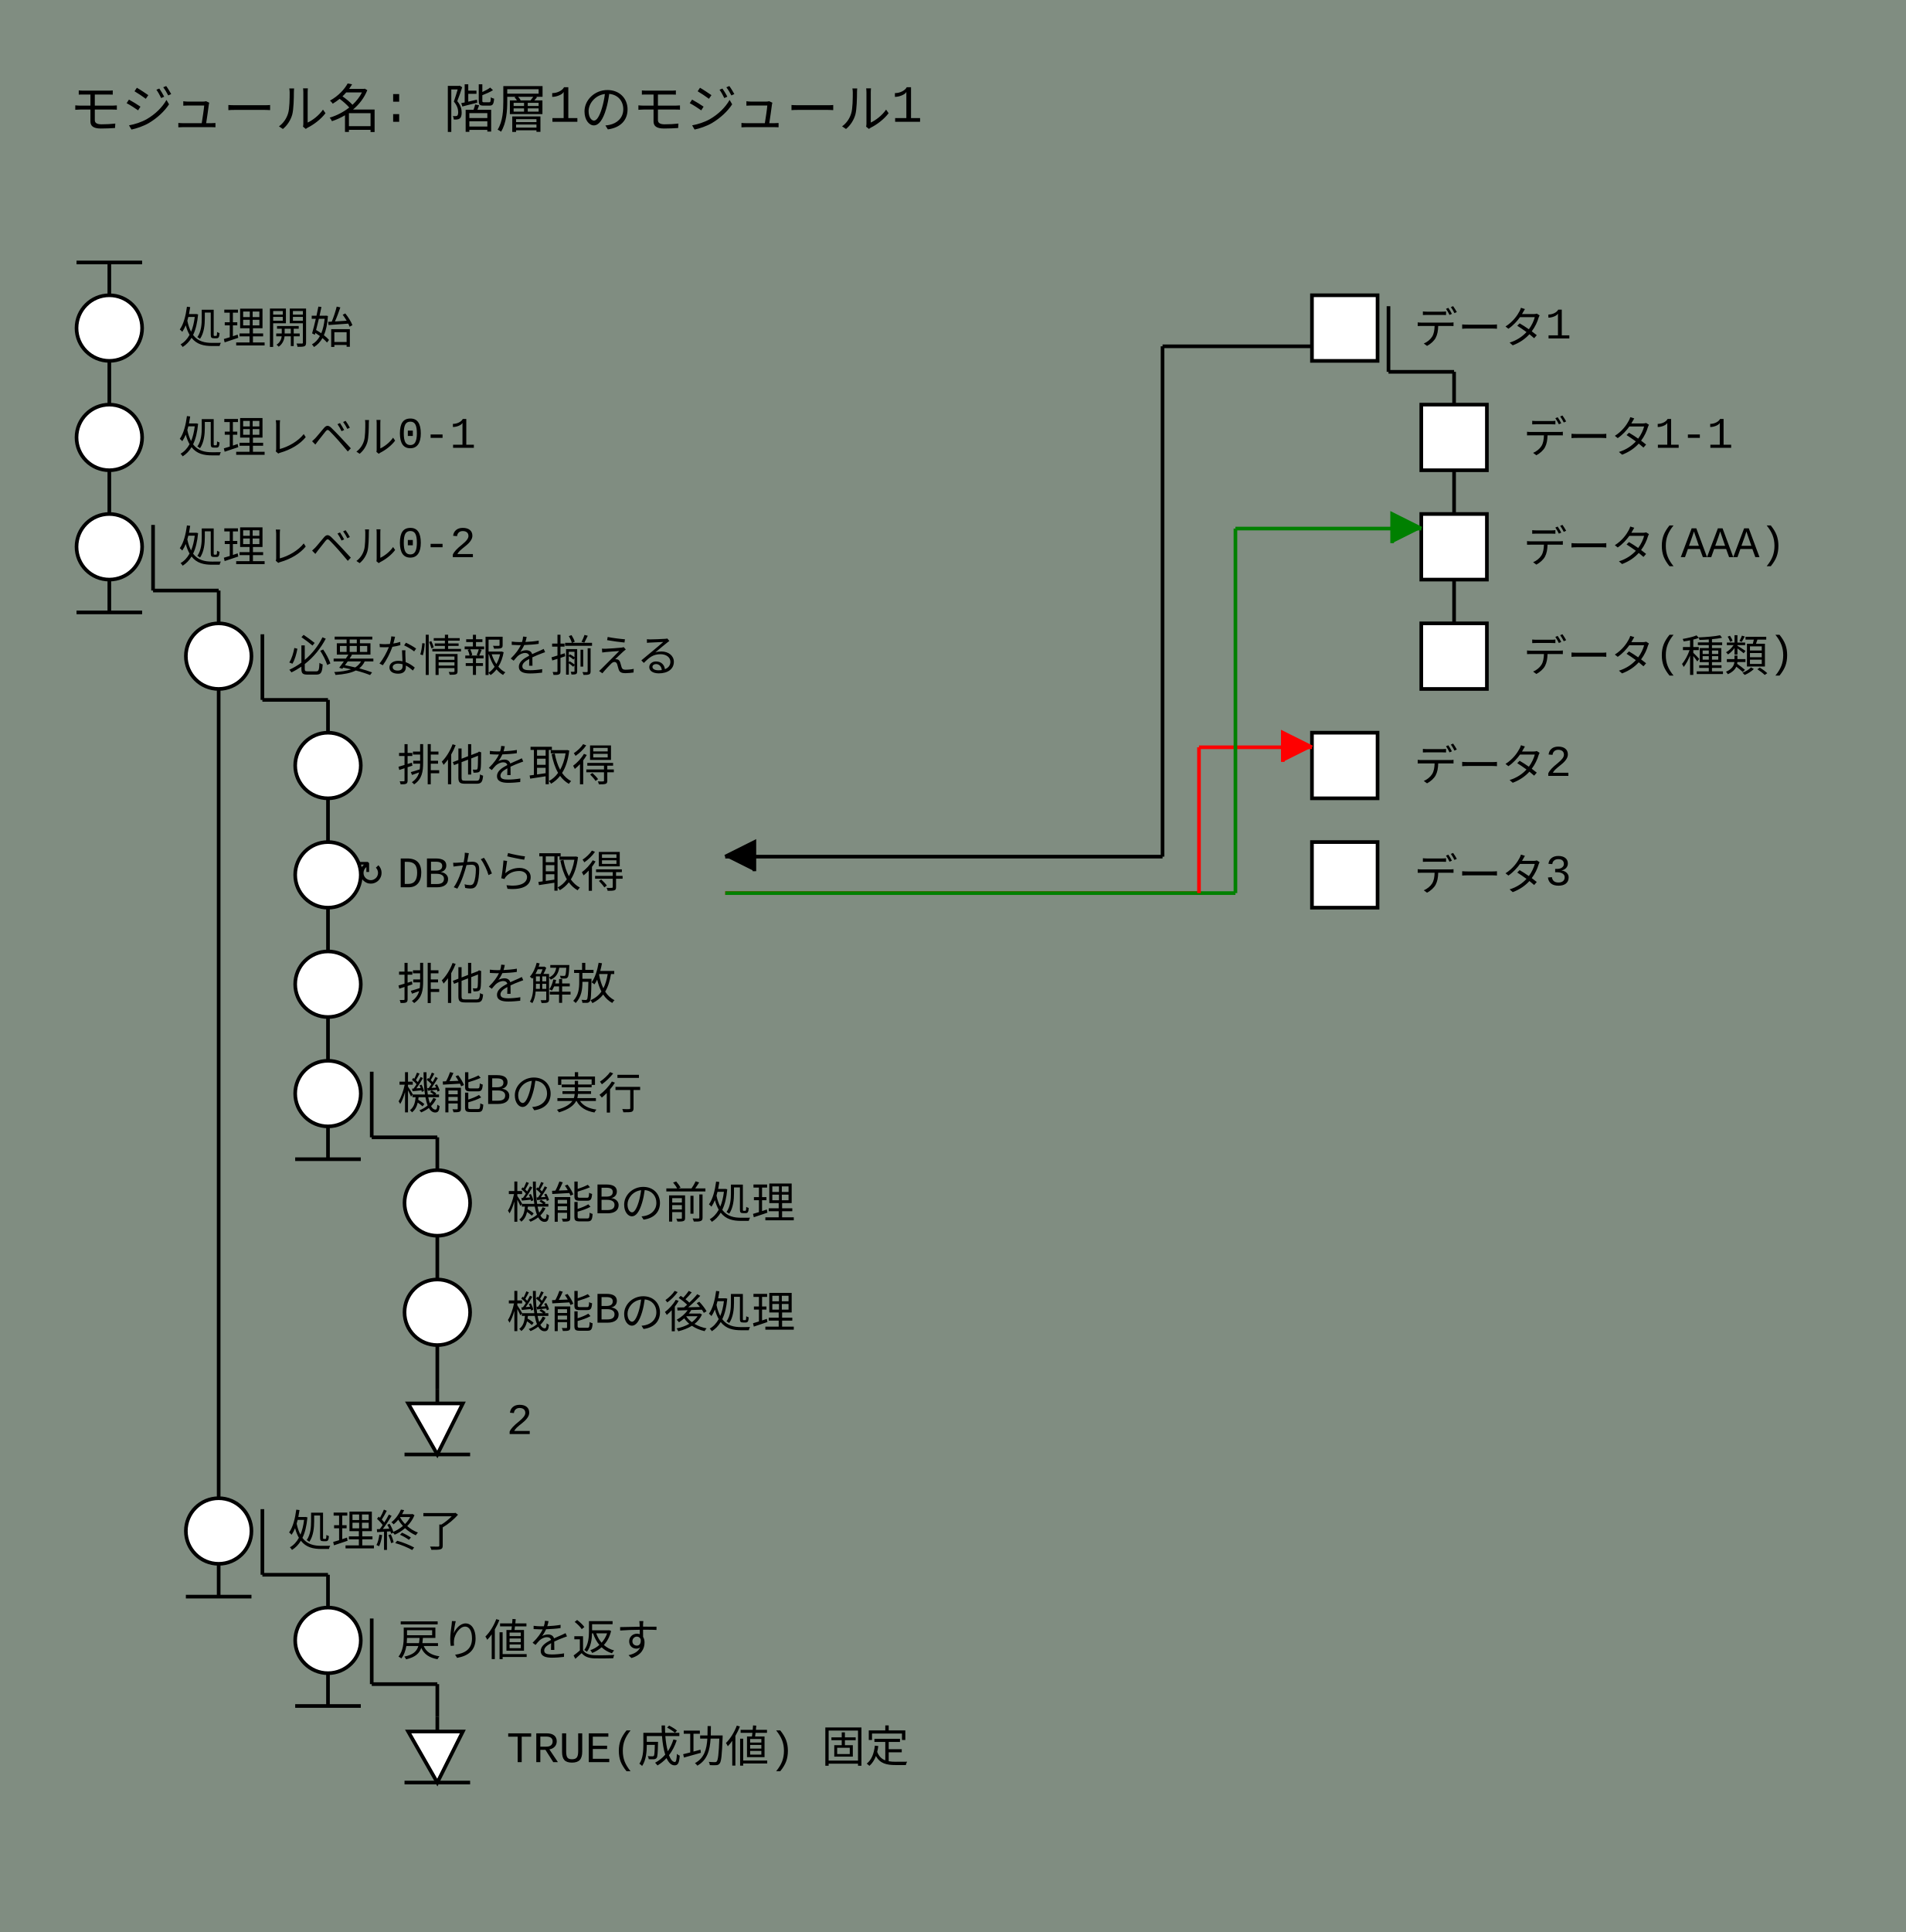
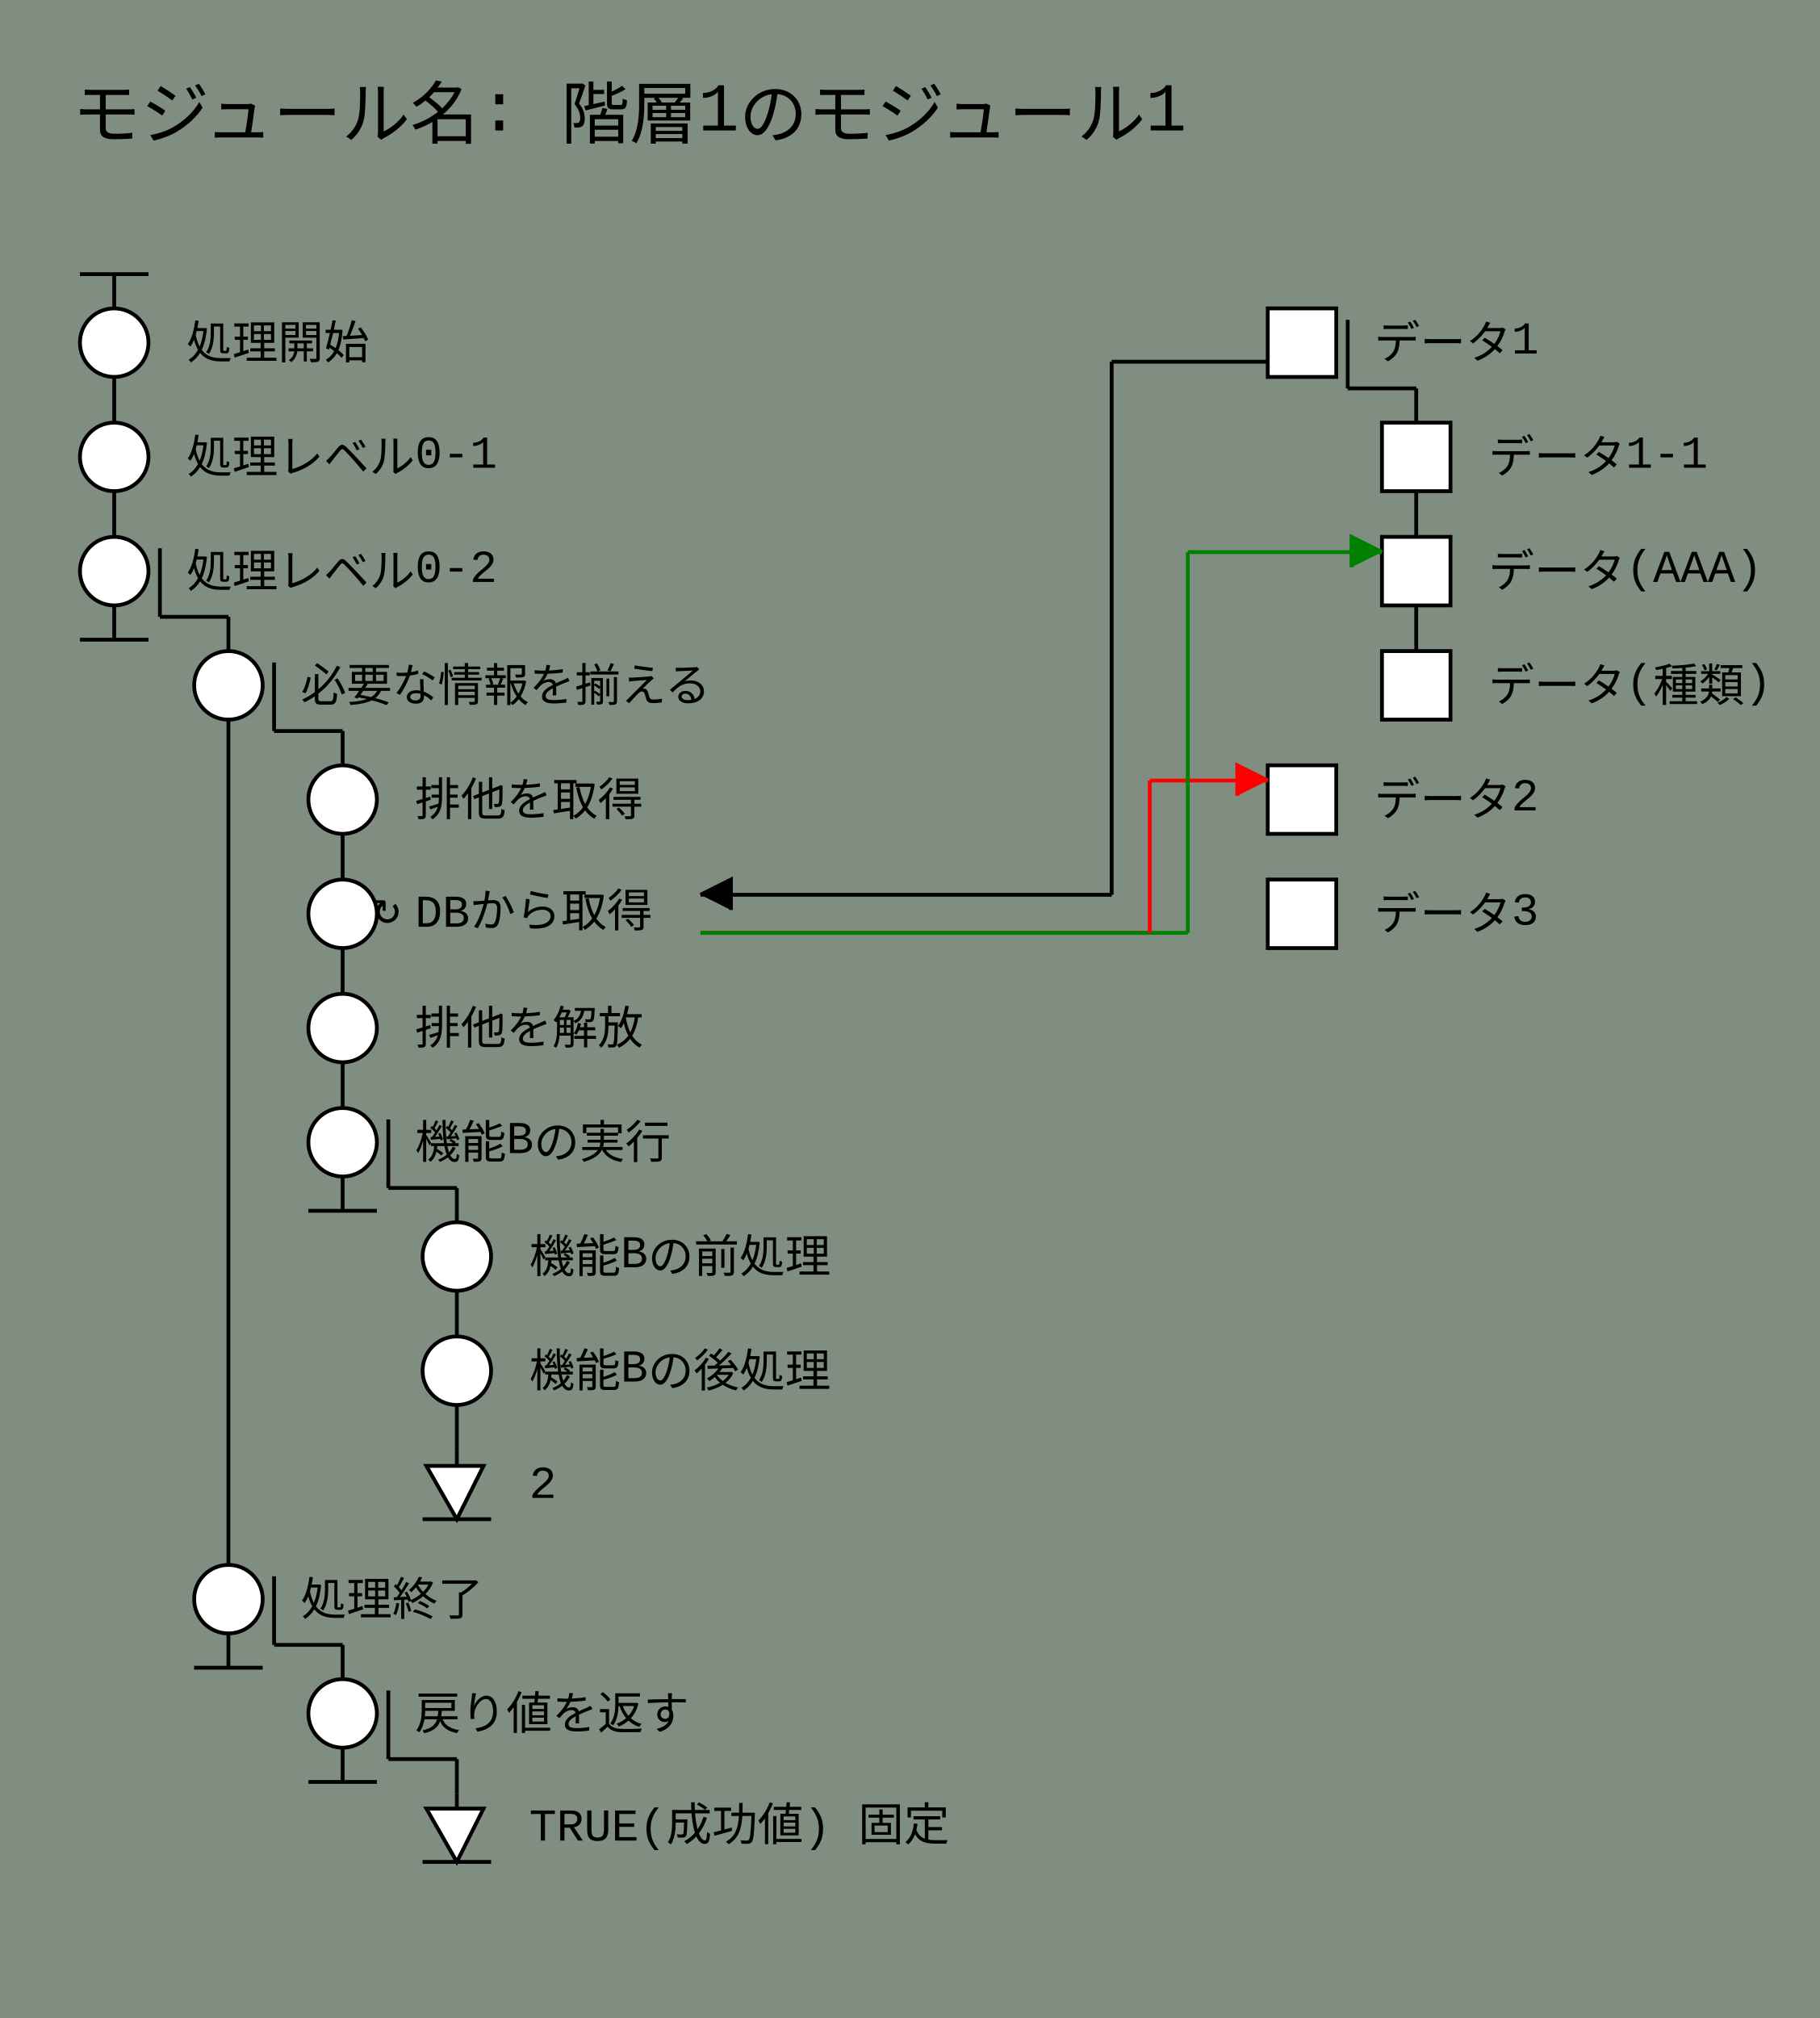
- <svg xmlns="http://www.w3.org/2000/svg" width="523" height="530" style="background-color: #808d81">
-   <rect x="0" y="0" width="523" height="530" fill="#808d81" stroke="#808d81" />
-   <text x="19" y="30" text-anchor="start" dominant-baseline="middle" font-family="Consolas, Meiryo UI, Courier New, monospace" font-size="120%" rotate="0">モジュール名: 階層1のモジュール1</text>
+ <svg xmlns="http://www.w3.org/2000/svg" width="478" height="530" style="background-color: #808d81">
+   <rect x="0" y="0" width="478" height="530" fill="#808d81" stroke="#808d81" />
+   <text x="19" y="30" text-anchor="start" dominant-baseline="middle" font-family="Consolas, Courier New, monospace" font-size="18px" rotate="0">モジュール名: 階層1のモジュール1</text>
  <circle cx="30" cy="90" r="9" fill="white" stroke="black" />
-   <text x="49" y="90" text-anchor="start" dominant-baseline="middle" font-family="Consolas, Meiryo UI, Courier New, monospace" font-size="100%" rotate="0">処理開始</text>
+   <text x="49" y="90" text-anchor="start" dominant-baseline="middle" font-family="Consolas, Courier New, monospace" font-size="12px" rotate="0">処理開始</text>
  <line x1="30" y1="72" x2="30" y2="81" stroke="black" />
  <line x1="21" y1="72" x2="39" y2="72" stroke="black" />
  <circle cx="30" cy="120" r="9" fill="white" stroke="black" />
-   <text x="49" y="120" text-anchor="start" dominant-baseline="middle" font-family="Consolas, Meiryo UI, Courier New, monospace" font-size="100%" rotate="0">処理レベル0-1</text>
+   <text x="49" y="120" text-anchor="start" dominant-baseline="middle" font-family="Consolas, Courier New, monospace" font-size="12px" rotate="0">処理レベル0-1</text>
  <line x1="30" y1="99" x2="30" y2="111" stroke="black" />
  <circle cx="30" cy="150" r="9" fill="white" stroke="black" />
-   <text x="49" y="150" text-anchor="start" dominant-baseline="middle" font-family="Consolas, Meiryo UI, Courier New, monospace" font-size="100%" rotate="0">処理レベル0-2</text>
+   <text x="49" y="150" text-anchor="start" dominant-baseline="middle" font-family="Consolas, Courier New, monospace" font-size="12px" rotate="0">処理レベル0-2</text>
  <line x1="30" y1="129" x2="30" y2="141" stroke="black" />
  <line x1="30" y1="159" x2="30" y2="168" stroke="black" />
  <line x1="21" y1="168" x2="39" y2="168" stroke="black" />
  <circle cx="60" cy="180" r="9" fill="white" stroke="black" />
-   <text x="79" y="180" text-anchor="start" dominant-baseline="middle" font-family="Consolas, Meiryo UI, Courier New, monospace" font-size="100%" rotate="0">必要な情報を揃える</text>
+   <text x="79" y="180" text-anchor="start" dominant-baseline="middle" font-family="Consolas, Courier New, monospace" font-size="12px" rotate="0">必要な情報を揃える</text>
  <line x1="60" y1="162" x2="60" y2="171" stroke="black" />
  <line x1="42" y1="162" x2="60" y2="162" stroke="black" />
  <line x1="42" y1="144" x2="42" y2="162" stroke="black" />
  <circle cx="90" cy="210" r="9" fill="white" stroke="black" />
-   <text x="109" y="210" text-anchor="start" dominant-baseline="middle" font-family="Consolas, Meiryo UI, Courier New, monospace" font-size="100%" rotate="0">排他を取得</text>
+   <text x="109" y="210" text-anchor="start" dominant-baseline="middle" font-family="Consolas, Courier New, monospace" font-size="12px" rotate="0">排他を取得</text>
  <line x1="90" y1="192" x2="90" y2="201" stroke="black" />
  <line x1="72" y1="192" x2="90" y2="192" stroke="black" />
  <line x1="72" y1="174" x2="72" y2="192" stroke="black" />
  <circle cx="90" cy="240" r="9" fill="white" stroke="black" />
-   <text x="98" y="239" text-anchor="start" dominant-baseline="middle" font-family="Consolas, Meiryo UI, Courier New, monospace" font-size="100%" rotate="240">↻</text>
-   <text x="109" y="240" text-anchor="start" dominant-baseline="middle" font-family="Consolas, Meiryo UI, Courier New, monospace" font-size="100%" rotate="0">DBから取得</text>
+   <text x="98" y="239" text-anchor="start" dominant-baseline="middle" font-family="Consolas, Courier New, monospace" font-size="12px" rotate="240">↻</text>
+   <text x="109" y="240" text-anchor="start" dominant-baseline="middle" font-family="Consolas, Courier New, monospace" font-size="12px" rotate="0">DBから取得</text>
  <line x1="90" y1="219" x2="90" y2="231" stroke="black" />
  <circle cx="90" cy="270" r="9" fill="white" stroke="black" />
-   <text x="109" y="270" text-anchor="start" dominant-baseline="middle" font-family="Consolas, Meiryo UI, Courier New, monospace" font-size="100%" rotate="0">排他を解放</text>
+   <text x="109" y="270" text-anchor="start" dominant-baseline="middle" font-family="Consolas, Courier New, monospace" font-size="12px" rotate="0">排他を解放</text>
  <line x1="90" y1="249" x2="90" y2="261" stroke="black" />
  <circle cx="90" cy="300" r="9" fill="white" stroke="black" />
-   <text x="109" y="300" text-anchor="start" dominant-baseline="middle" font-family="Consolas, Meiryo UI, Courier New, monospace" font-size="100%" rotate="0">機能Bの実行</text>
+   <text x="109" y="300" text-anchor="start" dominant-baseline="middle" font-family="Consolas, Courier New, monospace" font-size="12px" rotate="0">機能Bの実行</text>
  <line x1="90" y1="279" x2="90" y2="291" stroke="black" />
  <line x1="90" y1="309" x2="90" y2="318" stroke="black" />
  <line x1="81" y1="318" x2="99" y2="318" stroke="black" />
  <circle cx="120" cy="330" r="9" fill="white" stroke="black" />
-   <text x="139" y="330" text-anchor="start" dominant-baseline="middle" font-family="Consolas, Meiryo UI, Courier New, monospace" font-size="100%" rotate="0">機能Bの前処理</text>
+   <text x="139" y="330" text-anchor="start" dominant-baseline="middle" font-family="Consolas, Courier New, monospace" font-size="12px" rotate="0">機能Bの前処理</text>
  <line x1="120" y1="312" x2="120" y2="321" stroke="black" />
  <line x1="102" y1="312" x2="120" y2="312" stroke="black" />
  <line x1="102" y1="294" x2="102" y2="312" stroke="black" />
  <circle cx="120" cy="360" r="9" fill="white" stroke="black" />
-   <text x="139" y="360" text-anchor="start" dominant-baseline="middle" font-family="Consolas, Meiryo UI, Courier New, monospace" font-size="100%" rotate="0">機能Bの後処理</text>
+   <text x="139" y="360" text-anchor="start" dominant-baseline="middle" font-family="Consolas, Courier New, monospace" font-size="12px" rotate="0">機能Bの後処理</text>
  <line x1="120" y1="339" x2="120" y2="351" stroke="black" />
  <line x1="120" y1="381" x2="120" y2="390" stroke="black" />
  <polygon points="120 399 112 385 127 385" fill="white" stroke="black" />
  <line x1="111" y1="399" x2="129" y2="399" stroke="black" />
-   <text x="139" y="390" text-anchor="start" dominant-baseline="middle" font-family="Consolas, Meiryo UI, Courier New, monospace" font-size="100%" rotate="0">2</text>
+   <text x="139" y="390" text-anchor="start" dominant-baseline="middle" font-family="Consolas, Courier New, monospace" font-size="12px" rotate="0">2</text>
  <line x1="120" y1="369" x2="120" y2="381" stroke="black" />
  <circle cx="60" cy="420" r="9" fill="white" stroke="black" />
-   <text x="79" y="420" text-anchor="start" dominant-baseline="middle" font-family="Consolas, Meiryo UI, Courier New, monospace" font-size="100%" rotate="0">処理終了</text>
+   <text x="79" y="420" text-anchor="start" dominant-baseline="middle" font-family="Consolas, Courier New, monospace" font-size="12px" rotate="0">処理終了</text>
  <line x1="60" y1="189" x2="60" y2="411" stroke="black" />
  <line x1="60" y1="429" x2="60" y2="438" stroke="black" />
  <line x1="51" y1="438" x2="69" y2="438" stroke="black" />
  <circle cx="90" cy="450" r="9" fill="white" stroke="black" />
-   <text x="109" y="450" text-anchor="start" dominant-baseline="middle" font-family="Consolas, Meiryo UI, Courier New, monospace" font-size="100%" rotate="0">戻り値を返す</text>
+   <text x="109" y="450" text-anchor="start" dominant-baseline="middle" font-family="Consolas, Courier New, monospace" font-size="12px" rotate="0">戻り値を返す</text>
  <line x1="90" y1="459" x2="90" y2="468" stroke="black" />
  <line x1="81" y1="468" x2="99" y2="468" stroke="black" />
  <line x1="90" y1="432" x2="90" y2="441" stroke="black" />
  <line x1="72" y1="432" x2="90" y2="432" stroke="black" />
  <line x1="72" y1="414" x2="72" y2="432" stroke="black" />
  <line x1="120" y1="471" x2="120" y2="480" stroke="black" />
  <polygon points="120 489 112 475 127 475" fill="white" stroke="black" />
  <line x1="111" y1="489" x2="129" y2="489" stroke="black" />
-   <text x="139" y="480" text-anchor="start" dominant-baseline="middle" font-family="Consolas, Meiryo UI, Courier New, monospace" font-size="100%" rotate="0">TRUE(成功値) 固定</text>
+   <text x="139" y="480" text-anchor="start" dominant-baseline="middle" font-family="Consolas, Courier New, monospace" font-size="12px" rotate="0">TRUE(成功値) 固定</text>
  <line x1="120" y1="462" x2="120" y2="471" stroke="black" />
  <line x1="102" y1="462" x2="120" y2="462" stroke="black" />
  <line x1="102" y1="444" x2="102" y2="462" stroke="black" />
-   <line x1="199" y1="235" x2="319" y2="235" stroke="black" />
-   <path d="M 199 235 L 207 231 L 207 239" stroke="black" fill="black" />
-   <line x1="199" y1="245" x2="329" y2="245" stroke="red" />
-   <line x1="199" y1="245" x2="339" y2="245" stroke="green" />
-   <rect x="360" y="81" width="18" height="18" fill="white" stroke="black" />
-   <text x="388" y="90" text-anchor="start" dominant-baseline="middle" font-family="Consolas, Meiryo UI, Courier New, monospace" font-size="100%" rotate="0">データ1</text>
-   <rect x="390" y="111" width="18" height="18" fill="white" stroke="black" />
-   <text x="418" y="120" text-anchor="start" dominant-baseline="middle" font-family="Consolas, Meiryo UI, Courier New, monospace" font-size="100%" rotate="0">データ1-1</text>
-   <line x1="399" y1="102" x2="399" y2="111" stroke="black" />
-   <line x1="381" y1="102" x2="399" y2="102" stroke="black" />
-   <line x1="381" y1="84" x2="381" y2="102" stroke="black" />
-   <rect x="390" y="141" width="18" height="18" fill="white" stroke="black" />
-   <text x="418" y="150" text-anchor="start" dominant-baseline="middle" font-family="Consolas, Meiryo UI, Courier New, monospace" font-size="100%" rotate="0">データ(AAA)</text>
-   <line x1="399" y1="129" x2="399" y2="141" stroke="black" />
-   <rect x="390" y="171" width="18" height="18" fill="white" stroke="black" />
-   <text x="418" y="180" text-anchor="start" dominant-baseline="middle" font-family="Consolas, Meiryo UI, Courier New, monospace" font-size="100%" rotate="0">データ(種類)</text>
-   <line x1="399" y1="159" x2="399" y2="171" stroke="black" />
-   <rect x="360" y="201" width="18" height="18" fill="white" stroke="black" />
-   <text x="388" y="210" text-anchor="start" dominant-baseline="middle" font-family="Consolas, Meiryo UI, Courier New, monospace" font-size="100%" rotate="0">データ2</text>
-   <rect x="360" y="231" width="18" height="18" fill="white" stroke="black" />
-   <text x="388" y="240" text-anchor="start" dominant-baseline="middle" font-family="Consolas, Meiryo UI, Courier New, monospace" font-size="100%" rotate="0">データ3</text>
-   <line x1="319" y1="95" x2="360" y2="95" stroke="black" />
-   <line x1="339" y1="145" x2="390" y2="145" stroke="green" />
-   <path d="M 390 145 L 382 141 L 382 149" stroke="green" fill="green" />
-   <line x1="329" y1="205" x2="360" y2="205" stroke="red" />
-   <path d="M 360 205 L 352 201 L 352 209" stroke="red" fill="red" />
-   <line x1="319" y1="95" x2="319" y2="235" stroke="black" />
-   <line x1="329" y1="205" x2="329" y2="245" stroke="red" />
-   <line x1="339" y1="145" x2="339" y2="245" stroke="green" />
+   <line x1="184" y1="235" x2="292" y2="235" stroke="black" />
+   <path d="M 184 235 L 192 231 L 192 239" stroke="black" fill="black" />
+   <line x1="184" y1="245" x2="302" y2="245" stroke="red" />
+   <line x1="184" y1="245" x2="312" y2="245" stroke="green" />
+   <rect x="333" y="81" width="18" height="18" fill="white" stroke="black" />
+   <text x="361" y="90" text-anchor="start" dominant-baseline="middle" font-family="Consolas, Courier New, monospace" font-size="12px" rotate="0">データ1</text>
+   <rect x="363" y="111" width="18" height="18" fill="white" stroke="black" />
+   <text x="391" y="120" text-anchor="start" dominant-baseline="middle" font-family="Consolas, Courier New, monospace" font-size="12px" rotate="0">データ1-1</text>
+   <line x1="372" y1="102" x2="372" y2="111" stroke="black" />
+   <line x1="354" y1="102" x2="372" y2="102" stroke="black" />
+   <line x1="354" y1="84" x2="354" y2="102" stroke="black" />
+   <rect x="363" y="141" width="18" height="18" fill="white" stroke="black" />
+   <text x="391" y="150" text-anchor="start" dominant-baseline="middle" font-family="Consolas, Courier New, monospace" font-size="12px" rotate="0">データ(AAA)</text>
+   <line x1="372" y1="129" x2="372" y2="141" stroke="black" />
+   <rect x="363" y="171" width="18" height="18" fill="white" stroke="black" />
+   <text x="391" y="180" text-anchor="start" dominant-baseline="middle" font-family="Consolas, Courier New, monospace" font-size="12px" rotate="0">データ(種類)</text>
+   <line x1="372" y1="159" x2="372" y2="171" stroke="black" />
+   <rect x="333" y="201" width="18" height="18" fill="white" stroke="black" />
+   <text x="361" y="210" text-anchor="start" dominant-baseline="middle" font-family="Consolas, Courier New, monospace" font-size="12px" rotate="0">データ2</text>
+   <rect x="333" y="231" width="18" height="18" fill="white" stroke="black" />
+   <text x="361" y="240" text-anchor="start" dominant-baseline="middle" font-family="Consolas, Courier New, monospace" font-size="12px" rotate="0">データ3</text>
+   <line x1="292" y1="95" x2="333" y2="95" stroke="black" />
+   <line x1="312" y1="145" x2="363" y2="145" stroke="green" />
+   <path d="M 363 145 L 355 141 L 355 149" stroke="green" fill="green" />
+   <line x1="302" y1="205" x2="333" y2="205" stroke="red" />
+   <path d="M 333 205 L 325 201 L 325 209" stroke="red" fill="red" />
+   <line x1="292" y1="95" x2="292" y2="235" stroke="black" />
+   <line x1="302" y1="205" x2="302" y2="245" stroke="red" />
+   <line x1="312" y1="145" x2="312" y2="245" stroke="green" />
</svg>
